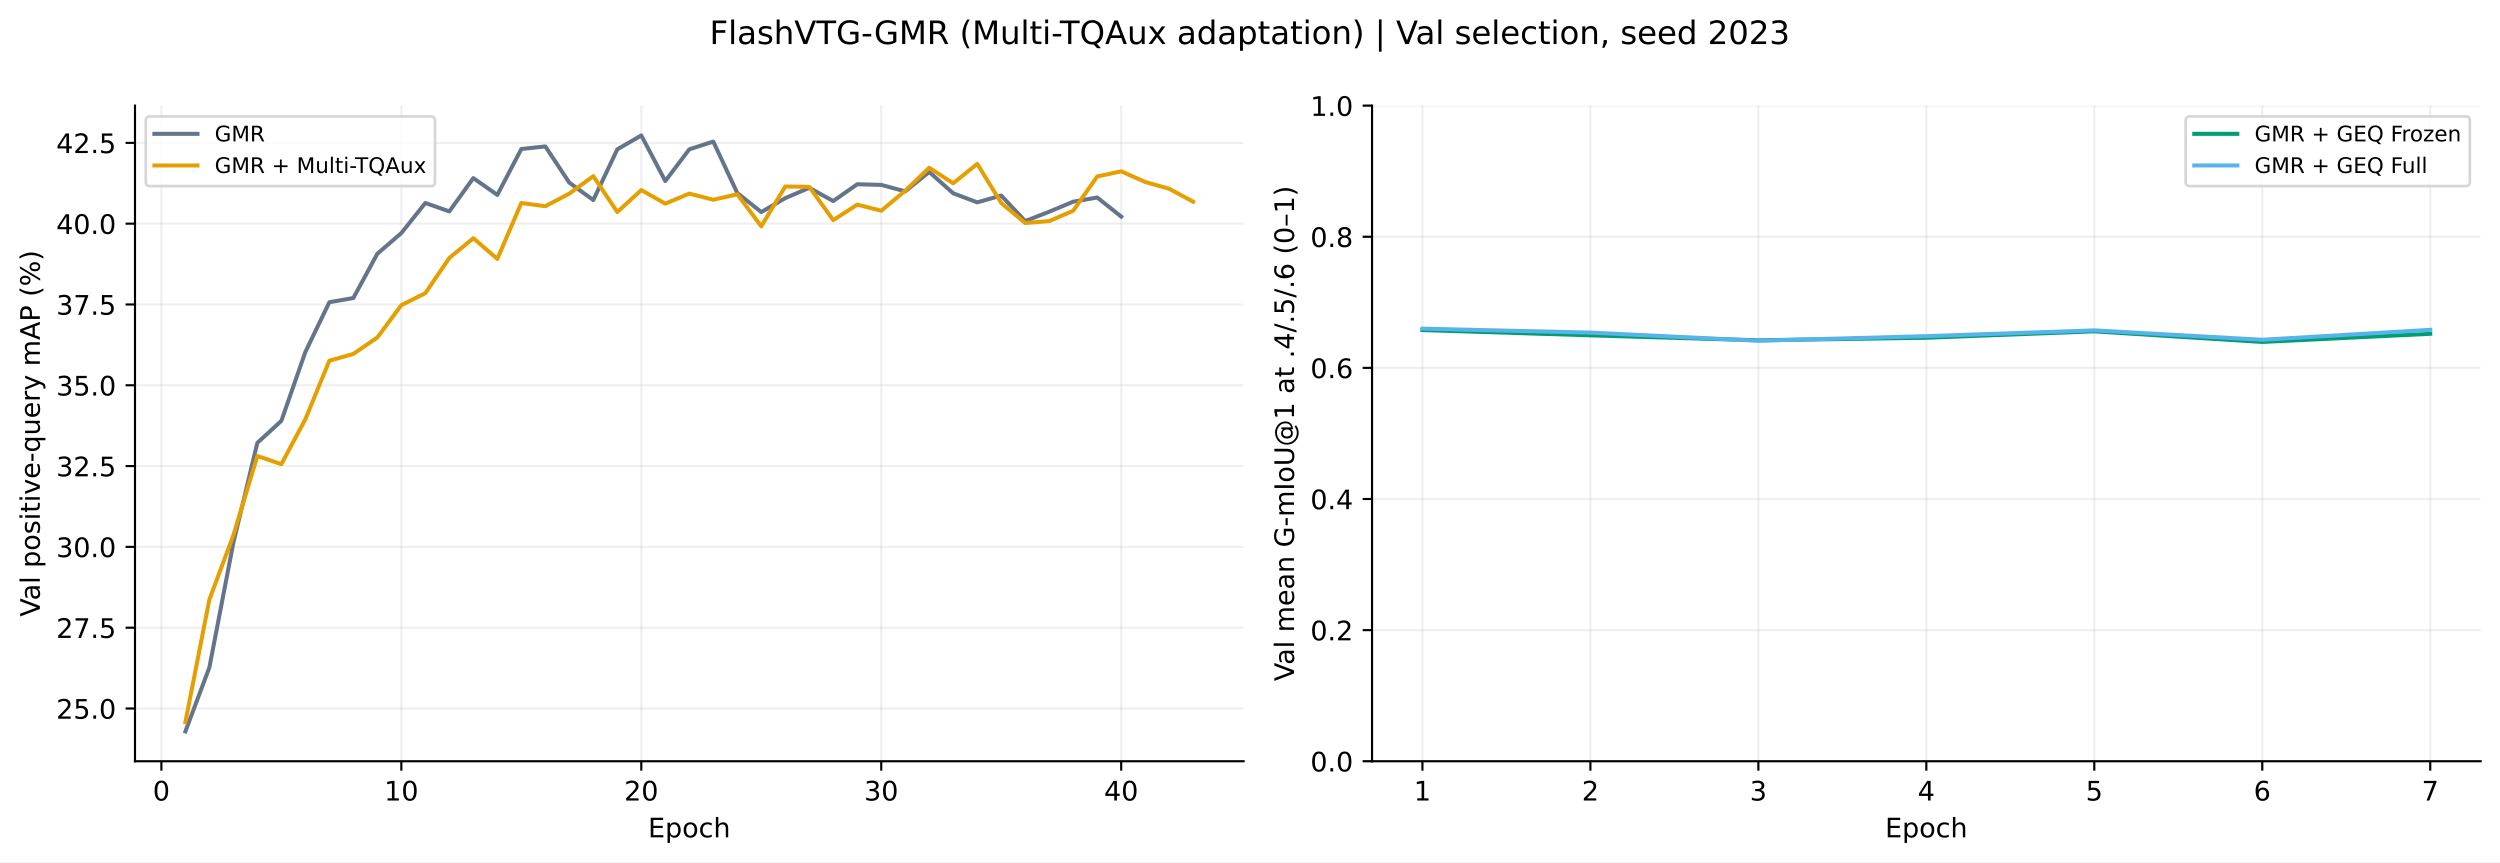
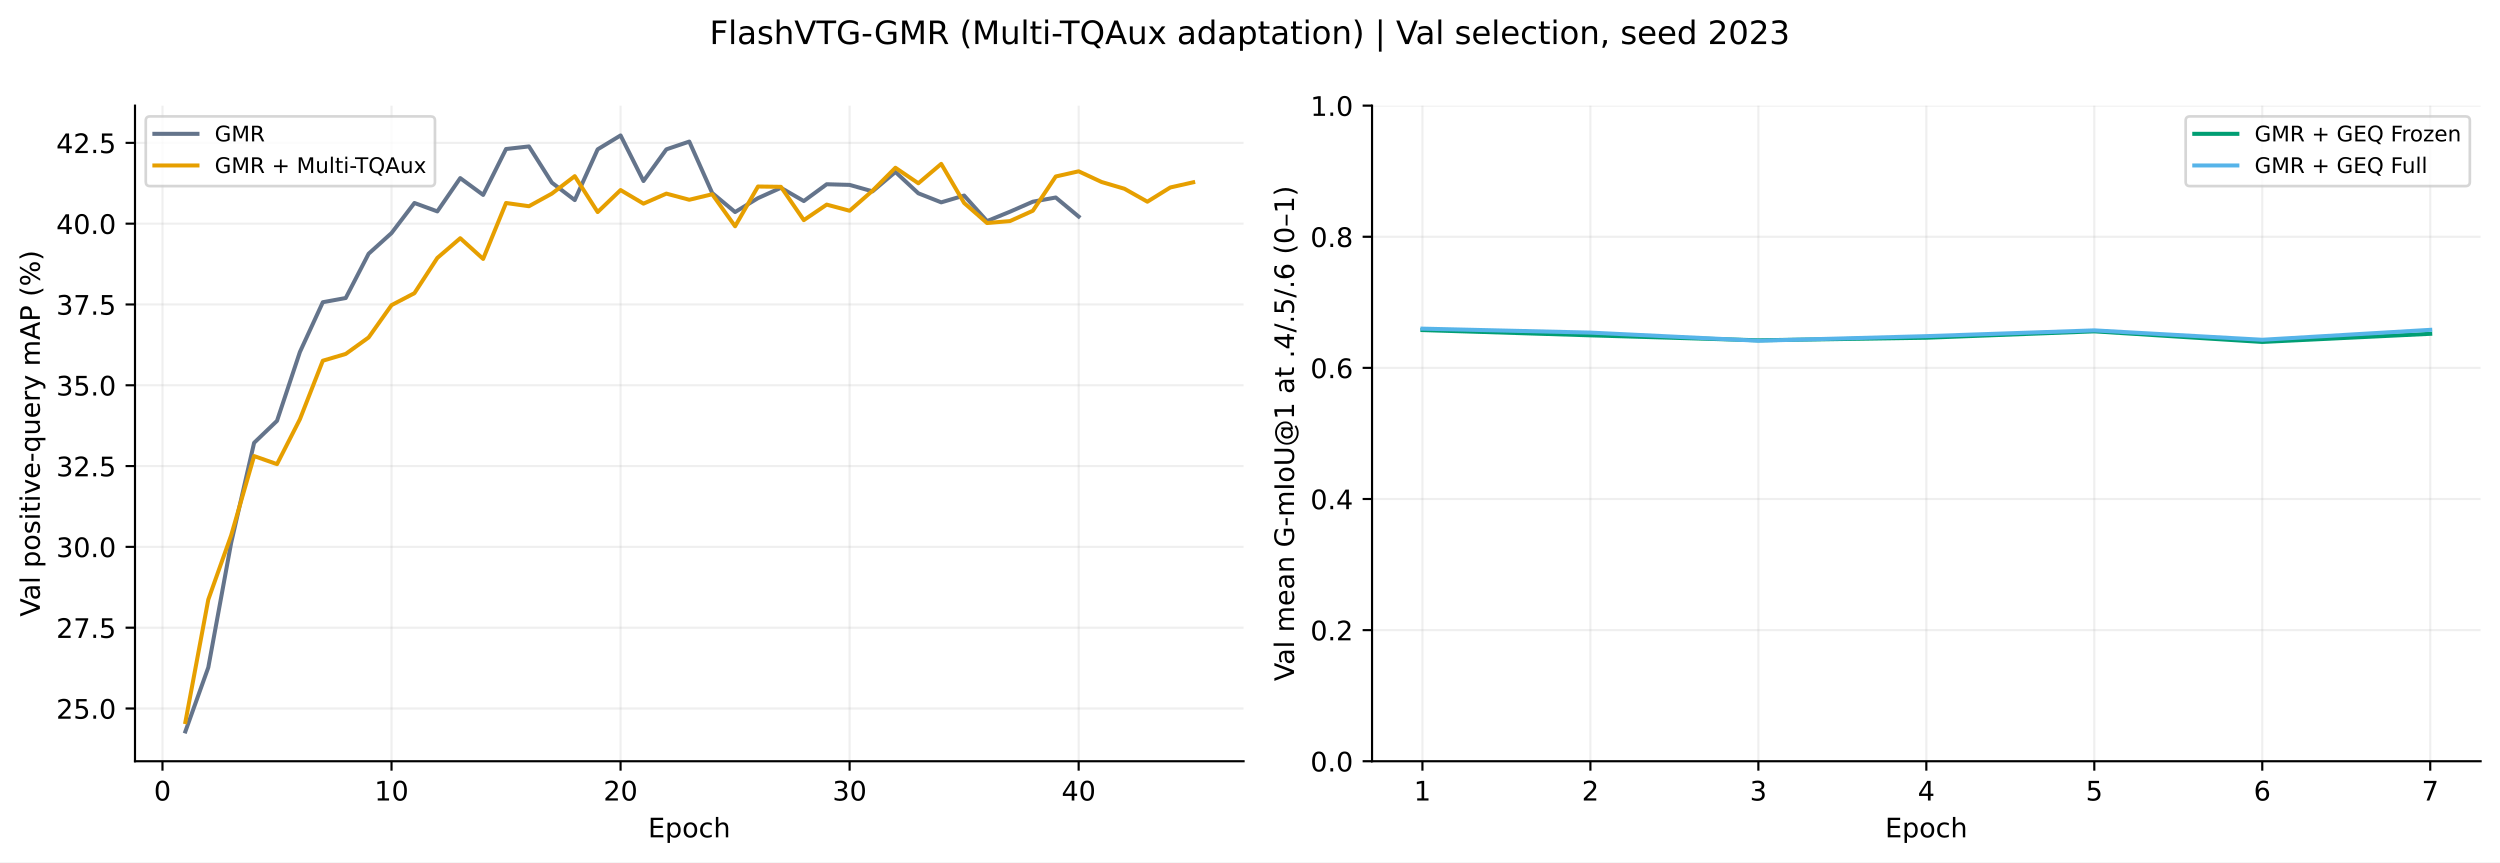
<svg xmlns="http://www.w3.org/2000/svg" xmlns:xlink="http://www.w3.org/1999/xlink" width="928.614pt" height="320.316pt" viewBox="0 0 928.614 320.316" version="1.1">
  <defs>
    <style type="text/css">*{stroke-linejoin: round; stroke-linecap: butt}</style>
  </defs>
  <g id="figure_1">
    <g id="patch_1">
      <path d="M 0 320.316  L 928.614 320.316  L 928.614 0  L 0 0  z " style="fill: #ffffff" />
    </g>
    <g id="axes_1">
      <g id="patch_2">
        <path d="M 50.144 282.76  L 461.919 282.76  L 461.919 39.24  L 50.144 39.24  z " style="fill: #ffffff" />
      </g>
      <g id="matplotlib.axis_1">
        <g id="xtick_1">
          <g id="line2d_1">
-             <path d="M 59.948 282.76  L 59.948 39.24  " clip-path="url(#pd000191c96)" style="fill: none; stroke: #b0b0b0; stroke-opacity: 0.2; stroke-width: 0.8; stroke-linecap: square" />
+             <path d="M 60.353 282.76  L 60.353 39.24  " clip-path="url(#pd000191c96)" style="fill: none; stroke: #b0b0b0; stroke-opacity: 0.2; stroke-width: 0.8; stroke-linecap: square" />
          </g>
          <g id="line2d_2">
            <defs>
              <path id="m847a747f1c" d="M 0 0  L 0 3.5  " style="stroke: #000000; stroke-width: 0.8" />
            </defs>
            <g>
-               <use xlink:href="#m847a747f1c" x="59.948" y="282.76" style="stroke: #000000; stroke-width: 0.8" />
+               <use xlink:href="#m847a747f1c" x="60.353" y="282.76" style="stroke: #000000; stroke-width: 0.8" />
            </g>
          </g>
          <g id="text_1">
-             <text style="font-size: 10px; font-family: 'DejaVu Sans'; text-anchor: middle" x="59.948" y="297.358" transform="rotate(-0 59.94792 297.3584)">0</text>
+             <text style="font-size: 10px; font-family: 'DejaVu Sans'; text-anchor: middle" x="60.353" y="297.358" transform="rotate(-0 60.35305 297.3584)">0</text>
          </g>
        </g>
        <g id="xtick_2">
          <g id="line2d_3">
-             <path d="M 149.077 282.76  L 149.077 39.24  " clip-path="url(#pd000191c96)" style="fill: none; stroke: #b0b0b0; stroke-opacity: 0.2; stroke-width: 0.8; stroke-linecap: square" />
+             <path d="M 145.431 282.76  L 145.431 39.24  " clip-path="url(#pd000191c96)" style="fill: none; stroke: #b0b0b0; stroke-opacity: 0.2; stroke-width: 0.8; stroke-linecap: square" />
          </g>
          <g id="line2d_4">
            <g>
-               <use xlink:href="#m847a747f1c" x="149.077" y="282.76" style="stroke: #000000; stroke-width: 0.8" />
+               <use xlink:href="#m847a747f1c" x="145.431" y="282.76" style="stroke: #000000; stroke-width: 0.8" />
            </g>
          </g>
          <g id="text_2">
-             <text style="font-size: 10px; font-family: 'DejaVu Sans'; text-anchor: middle" x="149.077" y="297.358" transform="rotate(-0 149.0767 297.3584)">10</text>
+             <text style="font-size: 10px; font-family: 'DejaVu Sans'; text-anchor: middle" x="145.431" y="297.358" transform="rotate(-0 145.4305 297.3584)">10</text>
          </g>
        </g>
        <g id="xtick_3">
          <g id="line2d_5">
-             <path d="M 238.205 282.76  L 238.205 39.24  " clip-path="url(#pd000191c96)" style="fill: none; stroke: #b0b0b0; stroke-opacity: 0.2; stroke-width: 0.8; stroke-linecap: square" />
+             <path d="M 230.508 282.76  L 230.508 39.24  " clip-path="url(#pd000191c96)" style="fill: none; stroke: #b0b0b0; stroke-opacity: 0.2; stroke-width: 0.8; stroke-linecap: square" />
          </g>
          <g id="line2d_6">
            <g>
-               <use xlink:href="#m847a747f1c" x="238.205" y="282.76" style="stroke: #000000; stroke-width: 0.8" />
+               <use xlink:href="#m847a747f1c" x="230.508" y="282.76" style="stroke: #000000; stroke-width: 0.8" />
            </g>
          </g>
          <g id="text_3">
-             <text style="font-size: 10px; font-family: 'DejaVu Sans'; text-anchor: middle" x="238.205" y="297.358" transform="rotate(-0 238.2055 297.3584)">20</text>
+             <text style="font-size: 10px; font-family: 'DejaVu Sans'; text-anchor: middle" x="230.508" y="297.358" transform="rotate(-0 230.508 297.3584)">20</text>
          </g>
        </g>
        <g id="xtick_4">
          <g id="line2d_7">
-             <path d="M 327.334 282.76  L 327.334 39.24  " clip-path="url(#pd000191c96)" style="fill: none; stroke: #b0b0b0; stroke-opacity: 0.2; stroke-width: 0.8; stroke-linecap: square" />
+             <path d="M 315.585 282.76  L 315.585 39.24  " clip-path="url(#pd000191c96)" style="fill: none; stroke: #b0b0b0; stroke-opacity: 0.2; stroke-width: 0.8; stroke-linecap: square" />
          </g>
          <g id="line2d_8">
            <g>
-               <use xlink:href="#m847a747f1c" x="327.334" y="282.76" style="stroke: #000000; stroke-width: 0.8" />
+               <use xlink:href="#m847a747f1c" x="315.585" y="282.76" style="stroke: #000000; stroke-width: 0.8" />
            </g>
          </g>
          <g id="text_4">
-             <text style="font-size: 10px; font-family: 'DejaVu Sans'; text-anchor: middle" x="327.334" y="297.358" transform="rotate(-0 327.3343 297.3584)">30</text>
+             <text style="font-size: 10px; font-family: 'DejaVu Sans'; text-anchor: middle" x="315.585" y="297.358" transform="rotate(-0 315.5855 297.3584)">30</text>
          </g>
        </g>
        <g id="xtick_5">
          <g id="line2d_9">
-             <path d="M 416.463 282.76  L 416.463 39.24  " clip-path="url(#pd000191c96)" style="fill: none; stroke: #b0b0b0; stroke-opacity: 0.2; stroke-width: 0.8; stroke-linecap: square" />
+             <path d="M 400.663 282.76  L 400.663 39.24  " clip-path="url(#pd000191c96)" style="fill: none; stroke: #b0b0b0; stroke-opacity: 0.2; stroke-width: 0.8; stroke-linecap: square" />
          </g>
          <g id="line2d_10">
            <g>
-               <use xlink:href="#m847a747f1c" x="416.463" y="282.76" style="stroke: #000000; stroke-width: 0.8" />
+               <use xlink:href="#m847a747f1c" x="400.663" y="282.76" style="stroke: #000000; stroke-width: 0.8" />
            </g>
          </g>
          <g id="text_5">
-             <text style="font-size: 10px; font-family: 'DejaVu Sans'; text-anchor: middle" x="416.463" y="297.358" transform="rotate(-0 416.4631 297.3584)">40</text>
+             <text style="font-size: 10px; font-family: 'DejaVu Sans'; text-anchor: middle" x="400.663" y="297.358" transform="rotate(-0 400.663 297.3584)">40</text>
          </g>
        </g>
        <g id="text_6">
          <text style="font-size: 10px; font-family: 'DejaVu Sans'; text-anchor: middle" x="256.031" y="311.037" transform="rotate(-0 256.0312 311.0366)">Epoch</text>
        </g>
      </g>
      <g id="matplotlib.axis_2">
        <g id="ytick_1">
          <g id="line2d_11">
            <path d="M 50.144 263.167  L 461.919 263.167  " clip-path="url(#pd000191c96)" style="fill: none; stroke: #b0b0b0; stroke-opacity: 0.2; stroke-width: 0.8; stroke-linecap: square" />
          </g>
          <g id="line2d_12">
            <defs>
              <path id="mc433141c62" d="M 0 0  L -3.5 0  " style="stroke: #000000; stroke-width: 0.8" />
            </defs>
            <g>
              <use xlink:href="#mc433141c62" x="50.144" y="263.167" style="stroke: #000000; stroke-width: 0.8" />
            </g>
          </g>
          <g id="text_7">
            <text style="font-size: 10px; font-family: 'DejaVu Sans'; text-anchor: end" x="43.144" y="266.966" transform="rotate(-0 43.14375 266.9662)">25.0</text>
          </g>
        </g>
        <g id="ytick_2">
          <g id="line2d_13">
            <path d="M 50.144 233.153  L 461.919 233.153  " clip-path="url(#pd000191c96)" style="fill: none; stroke: #b0b0b0; stroke-opacity: 0.2; stroke-width: 0.8; stroke-linecap: square" />
          </g>
          <g id="line2d_14">
            <g>
              <use xlink:href="#mc433141c62" x="50.144" y="233.153" style="stroke: #000000; stroke-width: 0.8" />
            </g>
          </g>
          <g id="text_8">
            <text style="font-size: 10px; font-family: 'DejaVu Sans'; text-anchor: end" x="43.144" y="236.952" transform="rotate(-0 43.14375 236.9524)">27.5</text>
          </g>
        </g>
        <g id="ytick_3">
          <g id="line2d_15">
            <path d="M 50.144 203.139  L 461.919 203.139  " clip-path="url(#pd000191c96)" style="fill: none; stroke: #b0b0b0; stroke-opacity: 0.2; stroke-width: 0.8; stroke-linecap: square" />
          </g>
          <g id="line2d_16">
            <g>
              <use xlink:href="#mc433141c62" x="50.144" y="203.139" style="stroke: #000000; stroke-width: 0.8" />
            </g>
          </g>
          <g id="text_9">
            <text style="font-size: 10px; font-family: 'DejaVu Sans'; text-anchor: end" x="43.144" y="206.939" transform="rotate(-0 43.14375 206.9386)">30.0</text>
          </g>
        </g>
        <g id="ytick_4">
          <g id="line2d_17">
            <path d="M 50.144 173.126  L 461.919 173.126  " clip-path="url(#pd000191c96)" style="fill: none; stroke: #b0b0b0; stroke-opacity: 0.2; stroke-width: 0.8; stroke-linecap: square" />
          </g>
          <g id="line2d_18">
            <g>
              <use xlink:href="#mc433141c62" x="50.144" y="173.126" style="stroke: #000000; stroke-width: 0.8" />
            </g>
          </g>
          <g id="text_10">
            <text style="font-size: 10px; font-family: 'DejaVu Sans'; text-anchor: end" x="43.144" y="176.925" transform="rotate(-0 43.14375 176.9248)">32.5</text>
          </g>
        </g>
        <g id="ytick_5">
          <g id="line2d_19">
            <path d="M 50.144 143.112  L 461.919 143.112  " clip-path="url(#pd000191c96)" style="fill: none; stroke: #b0b0b0; stroke-opacity: 0.2; stroke-width: 0.8; stroke-linecap: square" />
          </g>
          <g id="line2d_20">
            <g>
              <use xlink:href="#mc433141c62" x="50.144" y="143.112" style="stroke: #000000; stroke-width: 0.8" />
            </g>
          </g>
          <g id="text_11">
            <text style="font-size: 10px; font-family: 'DejaVu Sans'; text-anchor: end" x="43.144" y="146.911" transform="rotate(-0 43.14375 146.911)">35.0</text>
          </g>
        </g>
        <g id="ytick_6">
          <g id="line2d_21">
            <path d="M 50.144 113.098  L 461.919 113.098  " clip-path="url(#pd000191c96)" style="fill: none; stroke: #b0b0b0; stroke-opacity: 0.2; stroke-width: 0.8; stroke-linecap: square" />
          </g>
          <g id="line2d_22">
            <g>
              <use xlink:href="#mc433141c62" x="50.144" y="113.098" style="stroke: #000000; stroke-width: 0.8" />
            </g>
          </g>
          <g id="text_12">
            <text style="font-size: 10px; font-family: 'DejaVu Sans'; text-anchor: end" x="43.144" y="116.897" transform="rotate(-0 43.14375 116.8972)">37.5</text>
          </g>
        </g>
        <g id="ytick_7">
          <g id="line2d_23">
            <path d="M 50.144 83.084  L 461.919 83.084  " clip-path="url(#pd000191c96)" style="fill: none; stroke: #b0b0b0; stroke-opacity: 0.2; stroke-width: 0.8; stroke-linecap: square" />
          </g>
          <g id="line2d_24">
            <g>
              <use xlink:href="#mc433141c62" x="50.144" y="83.084" style="stroke: #000000; stroke-width: 0.8" />
            </g>
          </g>
          <g id="text_13">
            <text style="font-size: 10px; font-family: 'DejaVu Sans'; text-anchor: end" x="43.144" y="86.883" transform="rotate(-0 43.14375 86.88338)">40.0</text>
          </g>
        </g>
        <g id="ytick_8">
          <g id="line2d_25">
            <path d="M 50.144 53.07  L 461.919 53.07  " clip-path="url(#pd000191c96)" style="fill: none; stroke: #b0b0b0; stroke-opacity: 0.2; stroke-width: 0.8; stroke-linecap: square" />
          </g>
          <g id="line2d_26">
            <g>
              <use xlink:href="#mc433141c62" x="50.144" y="53.07" style="stroke: #000000; stroke-width: 0.8" />
            </g>
          </g>
          <g id="text_14">
            <text style="font-size: 10px; font-family: 'DejaVu Sans'; text-anchor: end" x="43.144" y="56.87" transform="rotate(-0 43.14375 56.86958)">42.5</text>
          </g>
        </g>
        <g id="text_15">
          <text style="font-size: 10px; font-family: 'DejaVu Sans'; text-anchor: middle" x="14.798" y="161" transform="rotate(-90 14.79844 161)">Val positive-query mAP (%)</text>
        </g>
      </g>
      <g id="line2d_27">
-         <path d="M 68.861 271.691  L 77.774 247.92  L 86.687 201.579  L 95.599 164.482  L 104.512 156.318  L 113.425 130.746  L 122.338 112.258  L 131.251 110.697  L 140.164 94.249  L 149.077 86.566  L 157.99 75.401  L 166.902 78.522  L 175.815 66.156  L 184.728 72.399  L 193.641 55.351  L 202.554 54.391  L 211.467 67.837  L 220.38 74.32  L 229.293 55.471  L 238.205 50.309  L 247.118 67.237  L 256.031 55.471  L 264.944 52.59  L 273.857 71.679  L 282.77 78.762  L 291.683 73.6  L 300.596 69.758  L 309.509 74.68  L 318.421 68.437  L 327.334 68.678  L 336.247 71.079  L 345.16 63.875  L 354.073 71.799  L 362.986 75.161  L 371.899 72.639  L 380.812 82.124  L 389.724 78.642  L 398.637 74.92  L 407.55 73.36  L 416.463 80.443  " clip-path="url(#pd000191c96)" style="fill: none; stroke: #64748b; stroke-width: 1.5; stroke-linecap: square" />
+         <path d="M 68.861 271.691  L 77.369 247.92  L 85.876 201.579  L 94.384 164.482  L 102.892 156.318  L 111.4 130.746  L 119.907 112.258  L 128.415 110.697  L 136.923 94.249  L 145.431 86.566  L 153.938 75.401  L 162.446 78.522  L 170.954 66.156  L 179.462 72.399  L 187.969 55.351  L 196.477 54.391  L 204.985 67.837  L 213.493 74.32  L 222 55.471  L 230.508 50.309  L 239.016 67.237  L 247.524 55.471  L 256.031 52.59  L 264.539 71.679  L 273.047 78.762  L 281.554 73.6  L 290.062 69.758  L 298.57 74.68  L 307.078 68.437  L 315.585 68.678  L 324.093 71.079  L 332.601 63.875  L 341.109 71.799  L 349.616 75.161  L 358.124 72.639  L 366.632 82.124  L 375.14 78.642  L 383.647 74.92  L 392.155 73.36  L 400.663 80.443  " clip-path="url(#pd000191c96)" style="fill: none; stroke: #64748b; stroke-width: 1.5; stroke-linecap: square" />
      </g>
      <g id="line2d_28">
-         <path d="M 68.861 268.209  L 77.774 222.708  L 86.687 198.817  L 95.599 169.404  L 104.512 172.405  L 113.425 155.718  L 122.338 133.988  L 131.251 131.466  L 140.164 125.344  L 149.077 113.338  L 157.99 108.896  L 166.902 95.81  L 175.815 88.487  L 184.728 96.17  L 193.641 75.401  L 202.554 76.601  L 211.467 71.919  L 220.38 65.436  L 229.293 78.762  L 238.205 70.598  L 247.118 75.641  L 256.031 71.919  L 264.944 74.2  L 273.857 72.159  L 282.77 84.045  L 291.683 69.278  L 300.596 69.398  L 309.509 81.764  L 318.421 76.001  L 327.334 78.282  L 336.247 70.839  L 345.16 62.315  L 354.073 68.077  L 362.986 60.874  L 371.899 75.401  L 380.812 82.844  L 389.724 82.124  L 398.637 78.282  L 407.55 65.556  L 416.463 63.635  L 425.376 67.597  L 434.289 70.118  L 443.202 74.92  " clip-path="url(#pd000191c96)" style="fill: none; stroke: #e69f00; stroke-width: 1.5; stroke-linecap: square" />
+         <path d="M 68.861 268.209  L 77.369 222.708  L 85.876 198.817  L 94.384 169.404  L 102.892 172.405  L 111.4 155.718  L 119.907 133.988  L 128.415 131.466  L 136.923 125.344  L 145.431 113.338  L 153.938 108.896  L 162.446 95.81  L 170.954 88.487  L 179.462 96.17  L 187.969 75.401  L 196.477 76.601  L 204.985 71.919  L 213.493 65.436  L 222 78.762  L 230.508 70.598  L 239.016 75.641  L 247.524 71.919  L 256.031 74.2  L 264.539 72.159  L 273.047 84.045  L 281.554 69.278  L 290.062 69.398  L 298.57 81.764  L 307.078 76.001  L 315.585 78.282  L 324.093 70.839  L 332.601 62.315  L 341.109 68.077  L 349.616 60.874  L 358.124 75.401  L 366.632 82.844  L 375.14 82.124  L 383.647 78.282  L 392.155 65.556  L 400.663 63.635  L 409.171 67.597  L 417.678 70.118  L 426.186 74.92  L 434.694 69.638  L 443.202 67.717  " clip-path="url(#pd000191c96)" style="fill: none; stroke: #e69f00; stroke-width: 1.5; stroke-linecap: square" />
      </g>
      <g id="patch_3">
        <path d="M 50.144 282.76  L 50.144 39.24  " style="fill: none; stroke: #000000; stroke-width: 0.8; stroke-linejoin: miter; stroke-linecap: square" />
      </g>
      <g id="patch_4">
        <path d="M 50.144 282.76  L 461.919 282.76  " style="fill: none; stroke: #000000; stroke-width: 0.8; stroke-linejoin: miter; stroke-linecap: square" />
      </g>
      <g id="legend_1">
        <g id="patch_5">
          <path d="M 55.744 69.125  L 159.964 69.125  Q 161.564 69.125 161.564 67.525  L 161.564 44.84  Q 161.564 43.24 159.964 43.24  L 55.744 43.24  Q 54.144 43.24 54.144 44.84  L 54.144 67.525  Q 54.144 69.125 55.744 69.125  z " style="fill: #ffffff; opacity: 0.8; stroke: #cccccc; stroke-linejoin: miter" />
        </g>
        <g id="line2d_29">
          <path d="M 57.344 49.719  L 65.344 49.719  L 73.344 49.719  " style="fill: none; stroke: #64748b; stroke-width: 1.5; stroke-linecap: square" />
        </g>
        <g id="text_16">
          <text style="font-size: 8px; font-family: 'DejaVu Sans'; text-anchor: start" x="79.744" y="52.519" transform="rotate(-0 79.74375 52.51875)">GMR</text>
        </g>
        <g id="line2d_30">
          <path d="M 57.344 61.461  L 65.344 61.461  L 73.344 61.461  " style="fill: none; stroke: #e69f00; stroke-width: 1.5; stroke-linecap: square" />
        </g>
        <g id="text_17">
          <text style="font-size: 8px; font-family: 'DejaVu Sans'; text-anchor: start" x="79.744" y="64.261" transform="rotate(-0 79.74375 64.26125)">GMR + Multi-TQAux</text>
        </g>
      </g>
    </g>
    <g id="axes_2">
      <g id="patch_6">
        <path d="M 509.639 282.76  L 921.414 282.76  L 921.414 39.24  L 509.639 39.24  z " style="fill: #ffffff" />
      </g>
      <g id="matplotlib.axis_3">
        <g id="xtick_6">
          <g id="line2d_31">
            <path d="M 528.356 282.76  L 528.356 39.24  " clip-path="url(#p77ef6f5518)" style="fill: none; stroke: #b0b0b0; stroke-opacity: 0.2; stroke-width: 0.8; stroke-linecap: square" />
          </g>
          <g id="line2d_32">
            <g>
              <use xlink:href="#m847a747f1c" x="528.356" y="282.76" style="stroke: #000000; stroke-width: 0.8" />
            </g>
          </g>
          <g id="text_18">
            <text style="font-size: 10px; font-family: 'DejaVu Sans'; text-anchor: middle" x="528.356" y="297.358" transform="rotate(-0 528.3558 297.3584)">1</text>
          </g>
        </g>
        <g id="xtick_7">
          <g id="line2d_33">
            <path d="M 590.746 282.76  L 590.746 39.24  " clip-path="url(#p77ef6f5518)" style="fill: none; stroke: #b0b0b0; stroke-opacity: 0.2; stroke-width: 0.8; stroke-linecap: square" />
          </g>
          <g id="line2d_34">
            <g>
              <use xlink:href="#m847a747f1c" x="590.746" y="282.76" style="stroke: #000000; stroke-width: 0.8" />
            </g>
          </g>
          <g id="text_19">
            <text style="font-size: 10px; font-family: 'DejaVu Sans'; text-anchor: middle" x="590.746" y="297.358" transform="rotate(-0 590.7459 297.3584)">2</text>
          </g>
        </g>
        <g id="xtick_8">
          <g id="line2d_35">
            <path d="M 653.136 282.76  L 653.136 39.24  " clip-path="url(#p77ef6f5518)" style="fill: none; stroke: #b0b0b0; stroke-opacity: 0.2; stroke-width: 0.8; stroke-linecap: square" />
          </g>
          <g id="line2d_36">
            <g>
              <use xlink:href="#m847a747f1c" x="653.136" y="282.76" style="stroke: #000000; stroke-width: 0.8" />
            </g>
          </g>
          <g id="text_20">
            <text style="font-size: 10px; font-family: 'DejaVu Sans'; text-anchor: middle" x="653.136" y="297.358" transform="rotate(-0 653.1361 297.3584)">3</text>
          </g>
        </g>
        <g id="xtick_9">
          <g id="line2d_37">
            <path d="M 715.526 282.76  L 715.526 39.24  " clip-path="url(#p77ef6f5518)" style="fill: none; stroke: #b0b0b0; stroke-opacity: 0.2; stroke-width: 0.8; stroke-linecap: square" />
          </g>
          <g id="line2d_38">
            <g>
              <use xlink:href="#m847a747f1c" x="715.526" y="282.76" style="stroke: #000000; stroke-width: 0.8" />
            </g>
          </g>
          <g id="text_21">
            <text style="font-size: 10px; font-family: 'DejaVu Sans'; text-anchor: middle" x="715.526" y="297.358" transform="rotate(-0 715.5263 297.3584)">4</text>
          </g>
        </g>
        <g id="xtick_10">
          <g id="line2d_39">
            <path d="M 777.916 282.76  L 777.916 39.24  " clip-path="url(#p77ef6f5518)" style="fill: none; stroke: #b0b0b0; stroke-opacity: 0.2; stroke-width: 0.8; stroke-linecap: square" />
          </g>
          <g id="line2d_40">
            <g>
              <use xlink:href="#m847a747f1c" x="777.916" y="282.76" style="stroke: #000000; stroke-width: 0.8" />
            </g>
          </g>
          <g id="text_22">
            <text style="font-size: 10px; font-family: 'DejaVu Sans'; text-anchor: middle" x="777.916" y="297.358" transform="rotate(-0 777.9164 297.3584)">5</text>
          </g>
        </g>
        <g id="xtick_11">
          <g id="line2d_41">
            <path d="M 840.307 282.76  L 840.307 39.24  " clip-path="url(#p77ef6f5518)" style="fill: none; stroke: #b0b0b0; stroke-opacity: 0.2; stroke-width: 0.8; stroke-linecap: square" />
          </g>
          <g id="line2d_42">
            <g>
              <use xlink:href="#m847a747f1c" x="840.307" y="282.76" style="stroke: #000000; stroke-width: 0.8" />
            </g>
          </g>
          <g id="text_23">
            <text style="font-size: 10px; font-family: 'DejaVu Sans'; text-anchor: middle" x="840.307" y="297.358" transform="rotate(-0 840.3066 297.3584)">6</text>
          </g>
        </g>
        <g id="xtick_12">
          <g id="line2d_43">
            <path d="M 902.697 282.76  L 902.697 39.24  " clip-path="url(#p77ef6f5518)" style="fill: none; stroke: #b0b0b0; stroke-opacity: 0.2; stroke-width: 0.8; stroke-linecap: square" />
          </g>
          <g id="line2d_44">
            <g>
              <use xlink:href="#m847a747f1c" x="902.697" y="282.76" style="stroke: #000000; stroke-width: 0.8" />
            </g>
          </g>
          <g id="text_24">
            <text style="font-size: 10px; font-family: 'DejaVu Sans'; text-anchor: middle" x="902.697" y="297.358" transform="rotate(-0 902.6967 297.3584)">7</text>
          </g>
        </g>
        <g id="text_25">
          <text style="font-size: 10px; font-family: 'DejaVu Sans'; text-anchor: middle" x="715.526" y="311.037" transform="rotate(-0 715.5263 311.0366)">Epoch</text>
        </g>
      </g>
      <g id="matplotlib.axis_4">
        <g id="ytick_9">
          <g id="line2d_45">
            <path d="M 509.639 282.76  L 921.414 282.76  " clip-path="url(#p77ef6f5518)" style="fill: none; stroke: #b0b0b0; stroke-opacity: 0.2; stroke-width: 0.8; stroke-linecap: square" />
          </g>
          <g id="line2d_46">
            <g>
              <use xlink:href="#mc433141c62" x="509.639" y="282.76" style="stroke: #000000; stroke-width: 0.8" />
            </g>
          </g>
          <g id="text_26">
            <text style="font-size: 10px; font-family: 'DejaVu Sans'; text-anchor: end" x="502.639" y="286.559" transform="rotate(-0 502.6388 286.5592)">0.0</text>
          </g>
        </g>
        <g id="ytick_10">
          <g id="line2d_47">
            <path d="M 509.639 234.056  L 921.414 234.056  " clip-path="url(#p77ef6f5518)" style="fill: none; stroke: #b0b0b0; stroke-opacity: 0.2; stroke-width: 0.8; stroke-linecap: square" />
          </g>
          <g id="line2d_48">
            <g>
              <use xlink:href="#mc433141c62" x="509.639" y="234.056" style="stroke: #000000; stroke-width: 0.8" />
            </g>
          </g>
          <g id="text_27">
            <text style="font-size: 10px; font-family: 'DejaVu Sans'; text-anchor: end" x="502.639" y="237.855" transform="rotate(-0 502.6388 237.8552)">0.2</text>
          </g>
        </g>
        <g id="ytick_11">
          <g id="line2d_49">
            <path d="M 509.639 185.352  L 921.414 185.352  " clip-path="url(#p77ef6f5518)" style="fill: none; stroke: #b0b0b0; stroke-opacity: 0.2; stroke-width: 0.8; stroke-linecap: square" />
          </g>
          <g id="line2d_50">
            <g>
              <use xlink:href="#mc433141c62" x="509.639" y="185.352" style="stroke: #000000; stroke-width: 0.8" />
            </g>
          </g>
          <g id="text_28">
            <text style="font-size: 10px; font-family: 'DejaVu Sans'; text-anchor: end" x="502.639" y="189.151" transform="rotate(-0 502.6388 189.1512)">0.4</text>
          </g>
        </g>
        <g id="ytick_12">
          <g id="line2d_51">
            <path d="M 509.639 136.648  L 921.414 136.648  " clip-path="url(#p77ef6f5518)" style="fill: none; stroke: #b0b0b0; stroke-opacity: 0.2; stroke-width: 0.8; stroke-linecap: square" />
          </g>
          <g id="line2d_52">
            <g>
              <use xlink:href="#mc433141c62" x="509.639" y="136.648" style="stroke: #000000; stroke-width: 0.8" />
            </g>
          </g>
          <g id="text_29">
            <text style="font-size: 10px; font-family: 'DejaVu Sans'; text-anchor: end" x="502.639" y="140.447" transform="rotate(-0 502.6388 140.4472)">0.6</text>
          </g>
        </g>
        <g id="ytick_13">
          <g id="line2d_53">
            <path d="M 509.639 87.944  L 921.414 87.944  " clip-path="url(#p77ef6f5518)" style="fill: none; stroke: #b0b0b0; stroke-opacity: 0.2; stroke-width: 0.8; stroke-linecap: square" />
          </g>
          <g id="line2d_54">
            <g>
              <use xlink:href="#mc433141c62" x="509.639" y="87.944" style="stroke: #000000; stroke-width: 0.8" />
            </g>
          </g>
          <g id="text_30">
            <text style="font-size: 10px; font-family: 'DejaVu Sans'; text-anchor: end" x="502.639" y="91.743" transform="rotate(-0 502.6388 91.74322)">0.8</text>
          </g>
        </g>
        <g id="ytick_14">
          <g id="line2d_55">
            <path d="M 509.639 39.24  L 921.414 39.24  " clip-path="url(#p77ef6f5518)" style="fill: none; stroke: #b0b0b0; stroke-opacity: 0.2; stroke-width: 0.8; stroke-linecap: square" />
          </g>
          <g id="line2d_56">
            <g>
              <use xlink:href="#mc433141c62" x="509.639" y="39.24" style="stroke: #000000; stroke-width: 0.8" />
            </g>
          </g>
          <g id="text_31">
            <text style="font-size: 10px; font-family: 'DejaVu Sans'; text-anchor: end" x="502.639" y="43.039" transform="rotate(-0 502.6388 43.03922)">1.0</text>
          </g>
        </g>
        <g id="text_32">
          <text style="font-size: 10px; font-family: 'DejaVu Sans'; text-anchor: middle" x="480.656" y="161" transform="rotate(-90 480.6559 161)">Val mean G-mIoU@1 at .4/.5/.6 (0–1)</text>
        </g>
      </g>
      <g id="line2d_57">
        <path d="M 528.356 122.604  L 590.746 124.56  L 653.136 126.403  L 715.526 125.451  L 777.916 123.077  L 840.307 127.013  L 902.697 123.99  " clip-path="url(#p77ef6f5518)" style="fill: none; stroke: #009e73; stroke-width: 1.5; stroke-linecap: square" />
      </g>
      <g id="line2d_58">
        <path d="M 528.356 122.074  L 590.746 123.543  L 653.136 126.563  L 715.526 124.858  L 777.916 122.716  L 840.307 126.205  L 902.697 122.517  " clip-path="url(#p77ef6f5518)" style="fill: none; stroke: #56b4e9; stroke-width: 1.5; stroke-linecap: square" />
      </g>
      <g id="patch_7">
        <path d="M 509.639 282.76  L 509.639 39.24  " style="fill: none; stroke: #000000; stroke-width: 0.8; stroke-linejoin: miter; stroke-linecap: square" />
      </g>
      <g id="patch_8">
        <path d="M 509.639 282.76  L 921.414 282.76  " style="fill: none; stroke: #000000; stroke-width: 0.8; stroke-linejoin: miter; stroke-linecap: square" />
      </g>
      <g id="legend_2">
        <g id="patch_9">
          <path d="M 813.455 69.125  L 915.814 69.125  Q 917.414 69.125 917.414 67.525  L 917.414 44.84  Q 917.414 43.24 915.814 43.24  L 813.455 43.24  Q 811.855 43.24 811.855 44.84  L 811.855 67.525  Q 811.855 69.125 813.455 69.125  z " style="fill: #ffffff; opacity: 0.8; stroke: #cccccc; stroke-linejoin: miter" />
        </g>
        <g id="line2d_59">
          <path d="M 815.055 49.719  L 823.055 49.719  L 831.055 49.719  " style="fill: none; stroke: #009e73; stroke-width: 1.5; stroke-linecap: square" />
        </g>
        <g id="text_33">
          <text style="font-size: 8px; font-family: 'DejaVu Sans'; text-anchor: start" x="837.455" y="52.519" transform="rotate(-0 837.455 52.51875)">GMR + GEQ Frozen</text>
        </g>
        <g id="line2d_60">
          <path d="M 815.055 61.461  L 823.055 61.461  L 831.055 61.461  " style="fill: none; stroke: #56b4e9; stroke-width: 1.5; stroke-linecap: square" />
        </g>
        <g id="text_34">
          <text style="font-size: 8px; font-family: 'DejaVu Sans'; text-anchor: start" x="837.455" y="64.261" transform="rotate(-0 837.455 64.26125)">GMR + GEQ Full</text>
        </g>
      </g>
    </g>
    <g id="text_35">
      <text style="font-size: 12px; font-family: 'DejaVu Sans'; text-anchor: middle" x="464.214" y="16.371" transform="rotate(-0 464.2138 16.37063)">FlashVTG-GMR (Multi-TQAux adaptation) | Val selection, seed 2023</text>
    </g>
  </g>
  <defs>
    <clipPath id="pd000191c96">
      <rect x="50.144" y="39.24" width="411.775" height="243.52" />
    </clipPath>
    <clipPath id="p77ef6f5518">
      <rect x="509.639" y="39.24" width="411.775" height="243.52" />
    </clipPath>
  </defs>
</svg>
